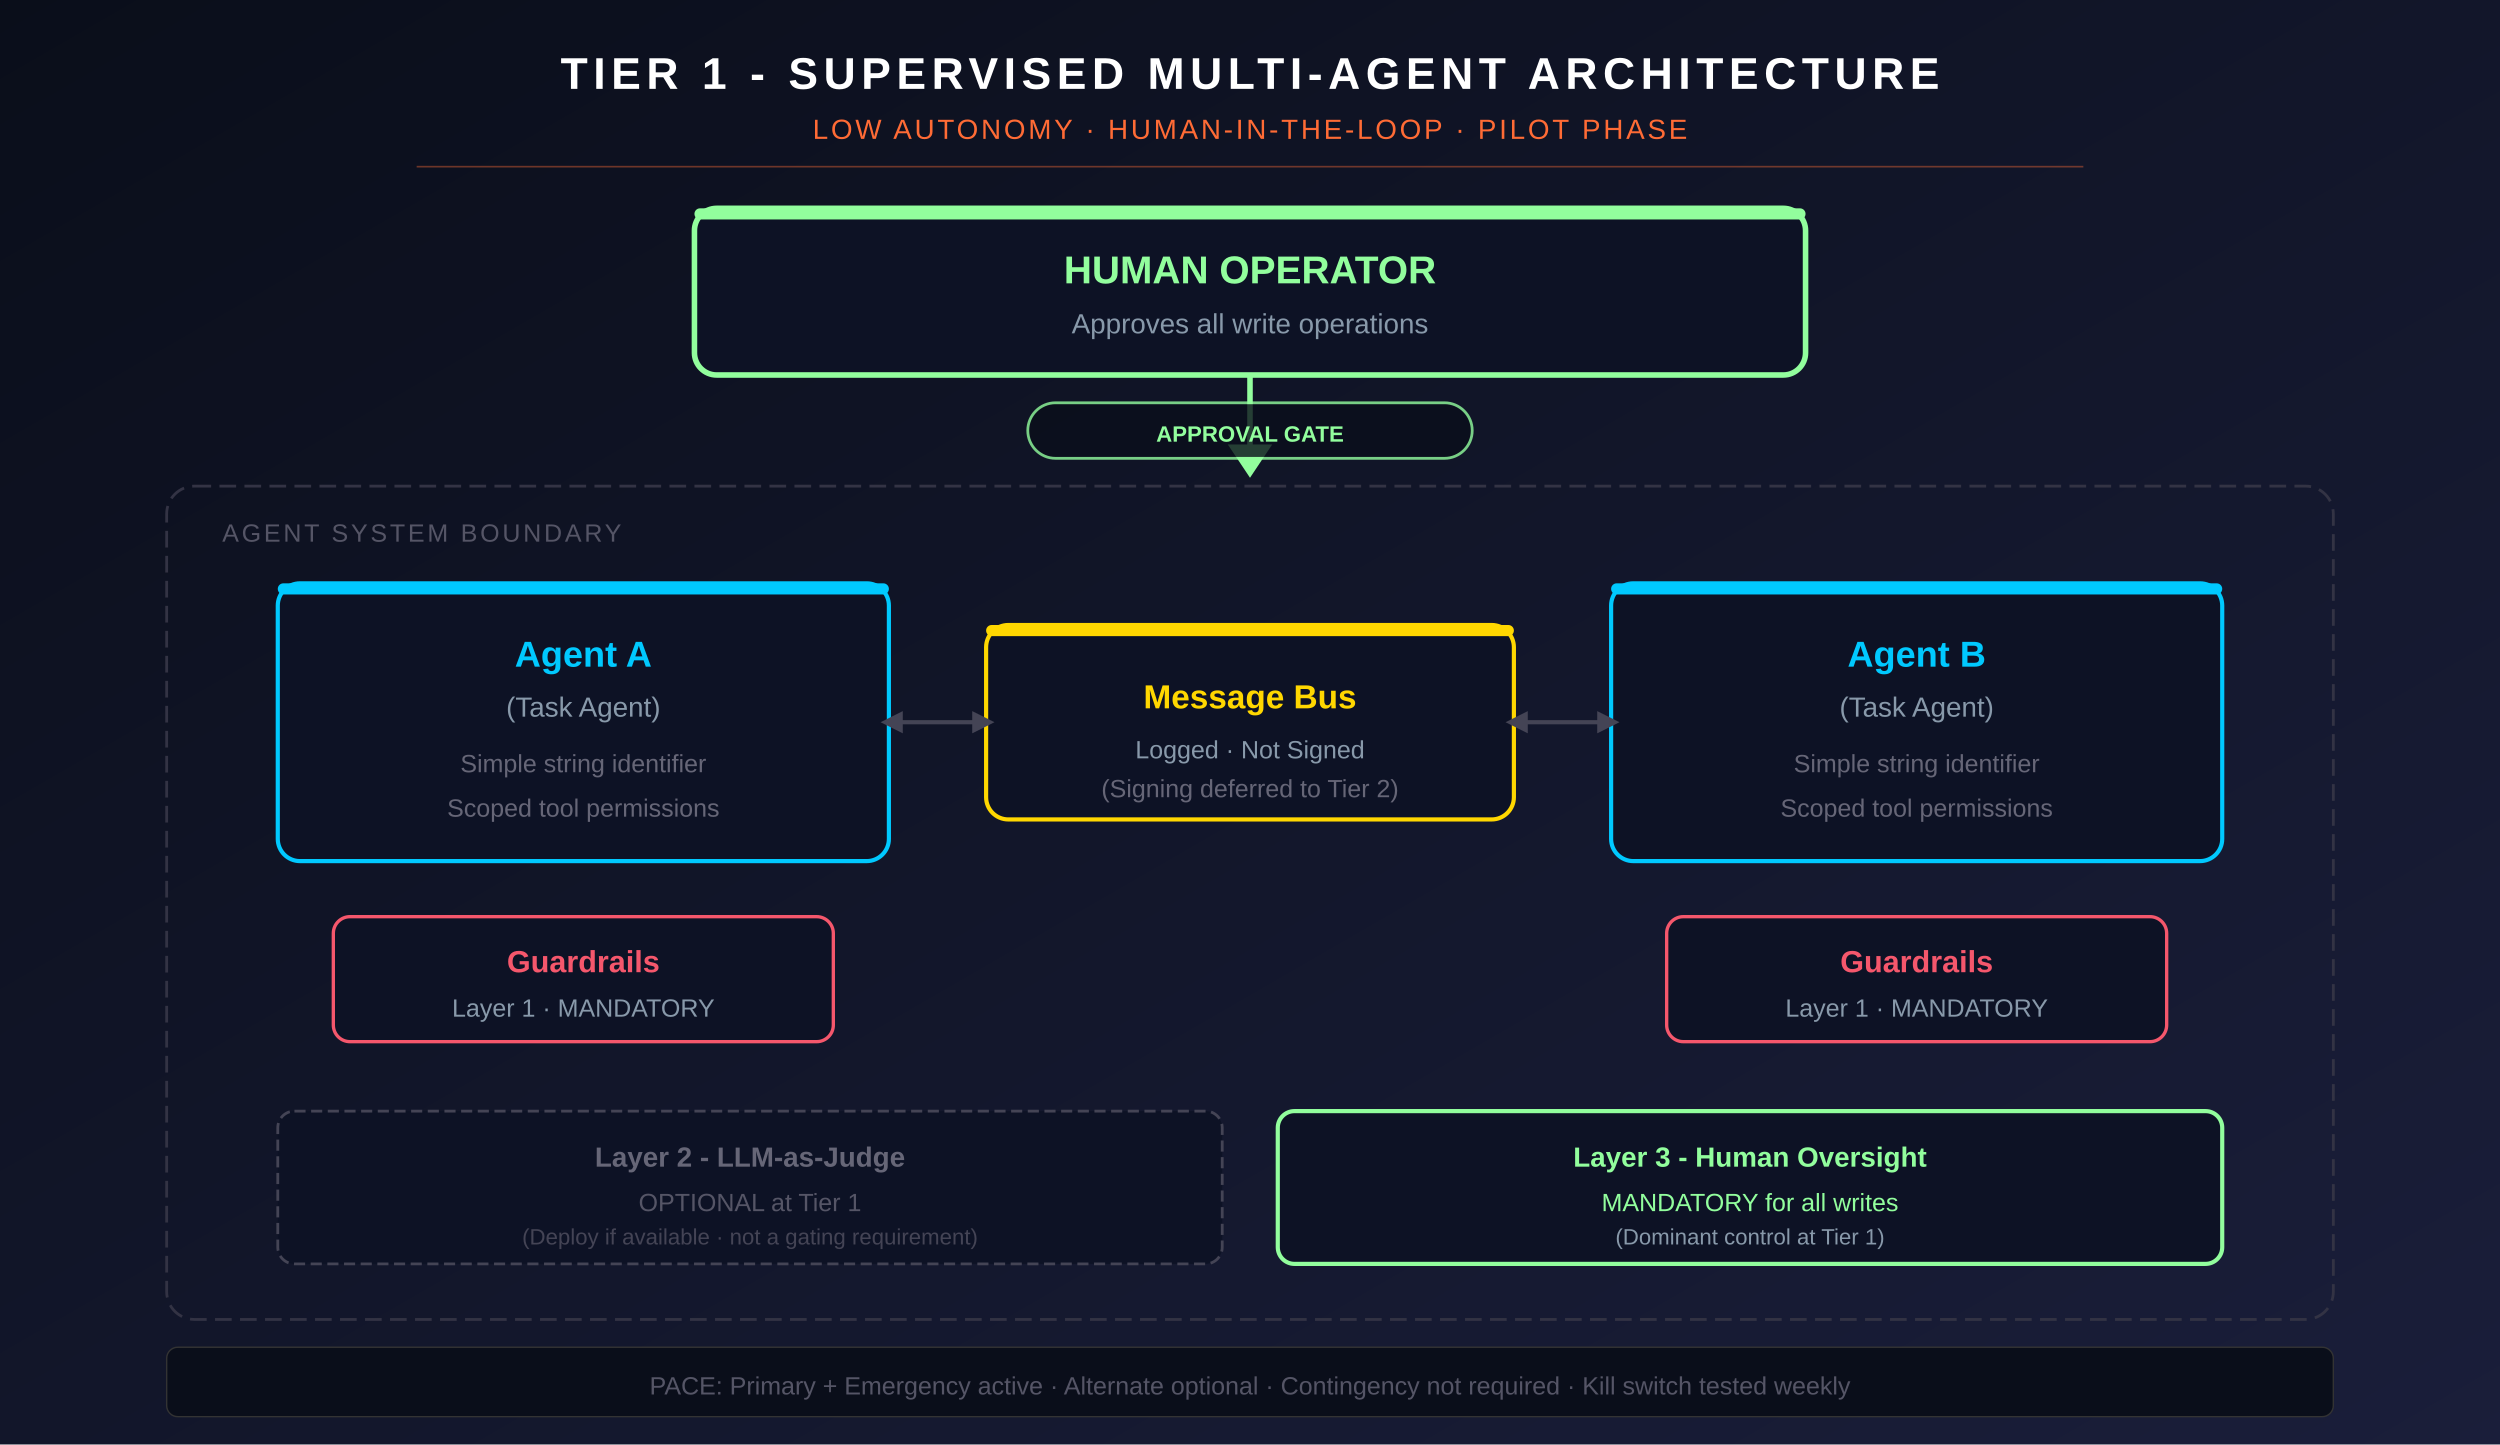
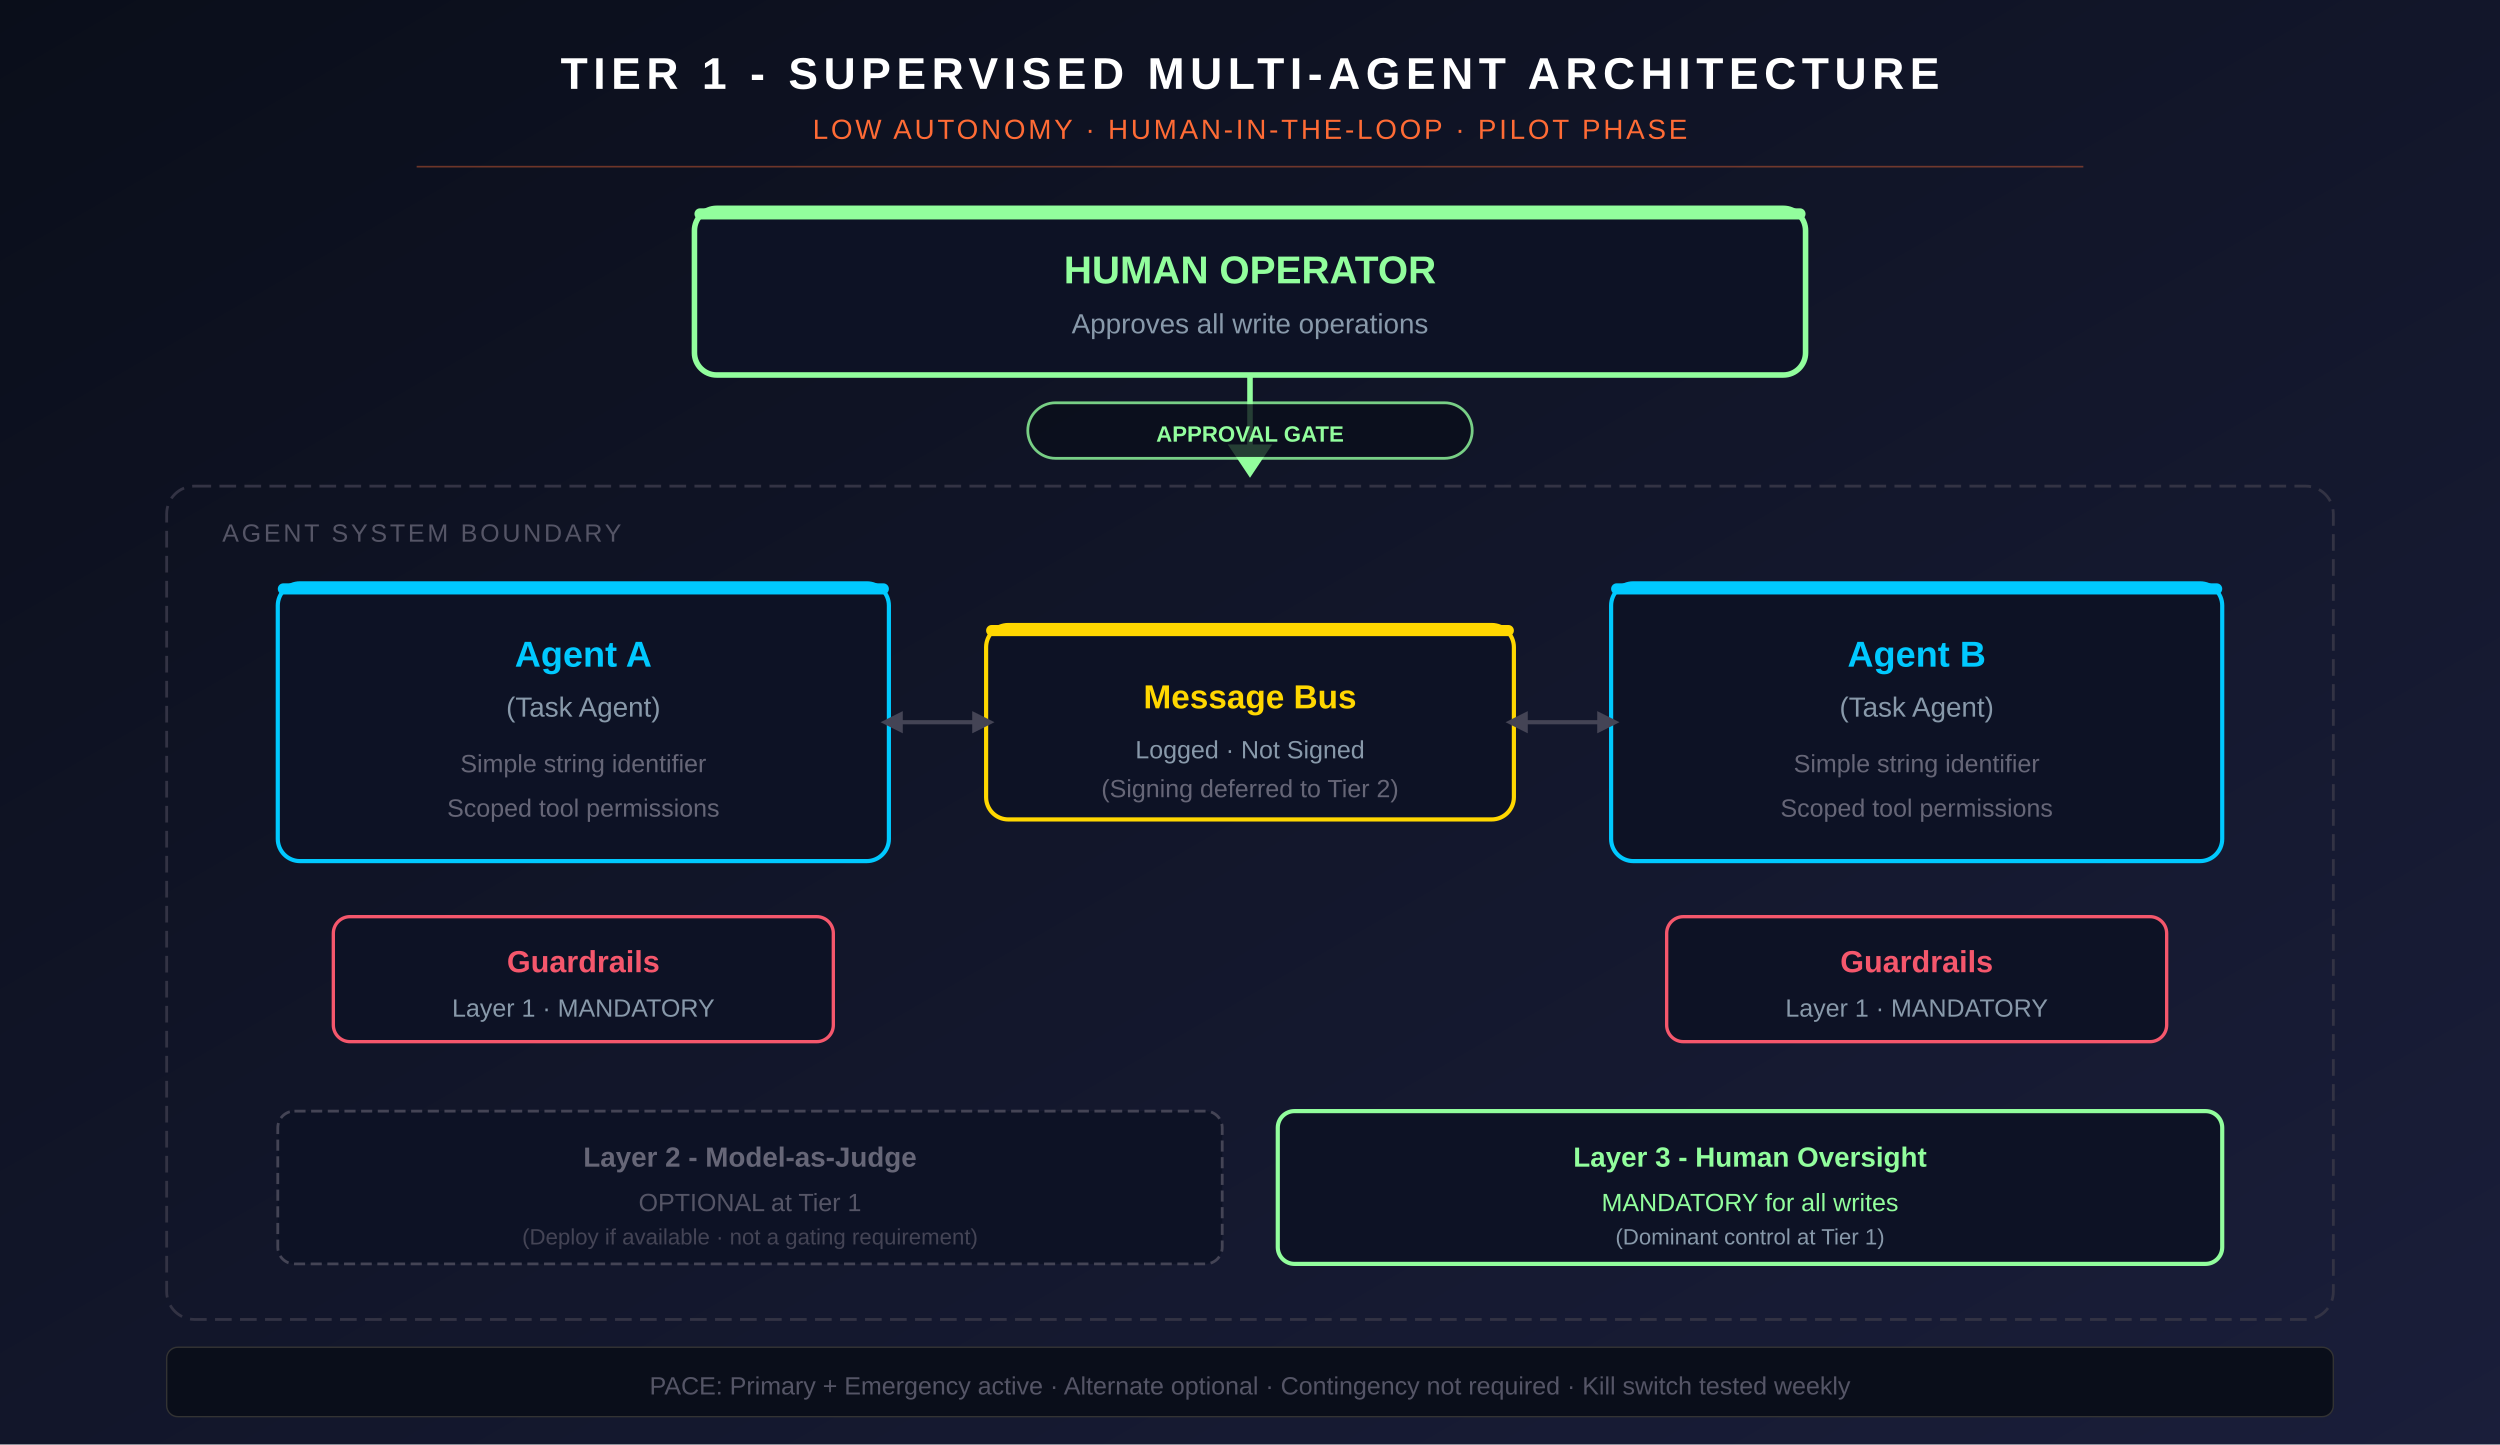
<svg xmlns="http://www.w3.org/2000/svg" width="900" height="520" viewBox="0 0 900 520" font-family="'Segoe UI', 'Helvetica Neue', Arial, sans-serif">
  <defs>
    <linearGradient id="bg" x1="0%" y1="0%" x2="100%" y2="100%">
      <stop offset="0%" stop-color="#0a0e1a" />
      <stop offset="100%" stop-color="#1a1e3a" />
    </linearGradient>
  </defs>
  <rect width="900" height="520" fill="url(#bg)" />
  <text x="450" y="32" text-anchor="middle" fill="#fff" font-size="16" font-weight="700" letter-spacing="2">TIER 1 - SUPERVISED MULTI-AGENT ARCHITECTURE</text>
  <text x="450" y="50" text-anchor="middle" fill="#ff6b35" font-size="10" letter-spacing="1">LOW AUTONOMY · HUMAN-IN-THE-LOOP · PILOT PHASE</text>
  <line x1="150" y1="60" x2="750" y2="60" stroke="#ff6b35" stroke-width="0.6" opacity="0.4" />
  <rect x="250" y="75" width="400" height="60" rx="8" fill="#0d1225" stroke="#92fe9d" stroke-width="2" />
  <rect x="250" y="75" width="400" height="4" rx="2" fill="#92fe9d" />
  <text x="450" y="102" text-anchor="middle" fill="#92fe9d" font-size="14" font-weight="700">HUMAN OPERATOR</text>
  <text x="450" y="120" text-anchor="middle" fill="#8899aa" font-size="10">Approves all write operations</text>
  <line x1="450" y1="135" x2="450" y2="165" stroke="#92fe9d" stroke-width="2" />
  <polygon points="442,160 450,172 458,160" fill="#92fe9d" />
  <rect x="370" y="145" width="160" height="20" rx="10" fill="#0a0e1a" stroke="#92fe9d" stroke-width="1" opacity="0.8" />
  <text x="450" y="159" text-anchor="middle" fill="#92fe9d" font-size="8" font-weight="600">APPROVAL GATE</text>
  <rect x="60" y="175" width="780" height="300" rx="10" fill="none" stroke="#334" stroke-width="1" stroke-dasharray="6,3" />
  <text x="80" y="195" fill="#556" font-size="9" letter-spacing="1">AGENT SYSTEM BOUNDARY</text>
  <rect x="100" y="210" width="220" height="100" rx="8" fill="#0d1225" stroke="#00c9ff" stroke-width="1.5" />
  <rect x="100" y="210" width="220" height="4" rx="2" fill="#00c9ff" />
  <text x="210" y="240" text-anchor="middle" fill="#00c9ff" font-size="13" font-weight="700">Agent A</text>
  <text x="210" y="258" text-anchor="middle" fill="#8899aa" font-size="10">(Task Agent)</text>
  <text x="210" y="278" text-anchor="middle" fill="#667" font-size="9">Simple string identifier</text>
  <text x="210" y="294" text-anchor="middle" fill="#667" font-size="9">Scoped tool permissions</text>
  <rect x="580" y="210" width="220" height="100" rx="8" fill="#0d1225" stroke="#00c9ff" stroke-width="1.5" />
  <rect x="580" y="210" width="220" height="4" rx="2" fill="#00c9ff" />
  <text x="690" y="240" text-anchor="middle" fill="#00c9ff" font-size="13" font-weight="700">Agent B</text>
  <text x="690" y="258" text-anchor="middle" fill="#8899aa" font-size="10">(Task Agent)</text>
  <text x="690" y="278" text-anchor="middle" fill="#667" font-size="9">Simple string identifier</text>
  <text x="690" y="294" text-anchor="middle" fill="#667" font-size="9">Scoped tool permissions</text>
  <rect x="355" y="225" width="190" height="70" rx="8" fill="#0d1225" stroke="#ffd700" stroke-width="1.5" />
  <rect x="355" y="225" width="190" height="4" rx="2" fill="#ffd700" />
  <text x="450" y="255" text-anchor="middle" fill="#ffd700" font-size="12" font-weight="700">Message Bus</text>
  <text x="450" y="273" text-anchor="middle" fill="#8899aa" font-size="9">Logged · Not Signed</text>
  <text x="450" y="287" text-anchor="middle" fill="#667" font-size="9">(Signing deferred to Tier 2)</text>
  <line x1="320" y1="260" x2="355" y2="260" stroke="#445" stroke-width="1.5" />
  <polygon points="350,256 358,260 350,264" fill="#445" />
  <polygon points="325,256 317,260 325,264" fill="#445" />
  <line x1="545" y1="260" x2="580" y2="260" stroke="#445" stroke-width="1.5" />
  <polygon points="575,256 583,260 575,264" fill="#445" />
  <polygon points="550,256 542,260 550,264" fill="#445" />
  <rect x="120" y="330" width="180" height="45" rx="6" fill="#0d1225" stroke="#f5576c" stroke-width="1.2" />
  <text x="210" y="350" text-anchor="middle" fill="#f5576c" font-size="11" font-weight="600">Guardrails</text>
  <text x="210" y="366" text-anchor="middle" fill="#8899aa" font-size="9">Layer 1 · MANDATORY</text>
  <rect x="600" y="330" width="180" height="45" rx="6" fill="#0d1225" stroke="#f5576c" stroke-width="1.2" />
  <text x="690" y="350" text-anchor="middle" fill="#f5576c" font-size="11" font-weight="600">Guardrails</text>
  <text x="690" y="366" text-anchor="middle" fill="#8899aa" font-size="9">Layer 1 · MANDATORY</text>
  <rect x="100" y="400" width="340" height="55" rx="6" fill="#0d1225" stroke="#445" stroke-width="1" stroke-dasharray="4,2" />
-   <text x="270" y="420" text-anchor="middle" fill="#667" font-size="10" font-weight="600">Layer 2 - LLM-as-Judge</text>
+   <text x="270" y="420" text-anchor="middle" fill="#667" font-size="10" font-weight="600">Layer 2 - Model-as-Judge</text>
  <text x="270" y="436" text-anchor="middle" fill="#556" font-size="9">OPTIONAL at Tier 1</text>
  <text x="270" y="448" text-anchor="middle" fill="#445" font-size="8">(Deploy if available · not a gating requirement)</text>
  <rect x="460" y="400" width="340" height="55" rx="6" fill="#0d1225" stroke="#92fe9d" stroke-width="1.5" />
  <text x="630" y="420" text-anchor="middle" fill="#92fe9d" font-size="10" font-weight="600">Layer 3 - Human Oversight</text>
  <text x="630" y="436" text-anchor="middle" fill="#92fe9d" font-size="9">MANDATORY for all writes</text>
  <text x="630" y="448" text-anchor="middle" fill="#8899aa" font-size="8">(Dominant control at Tier 1)</text>
  <rect x="60" y="485" width="780" height="25" rx="4" fill="#0a0e1a" stroke="#333" stroke-width="0.5" />
  <text x="450" y="502" text-anchor="middle" fill="#556" font-size="9">PACE: Primary + Emergency active · Alternate optional · Contingency not required · Kill switch tested weekly</text>
</svg>
